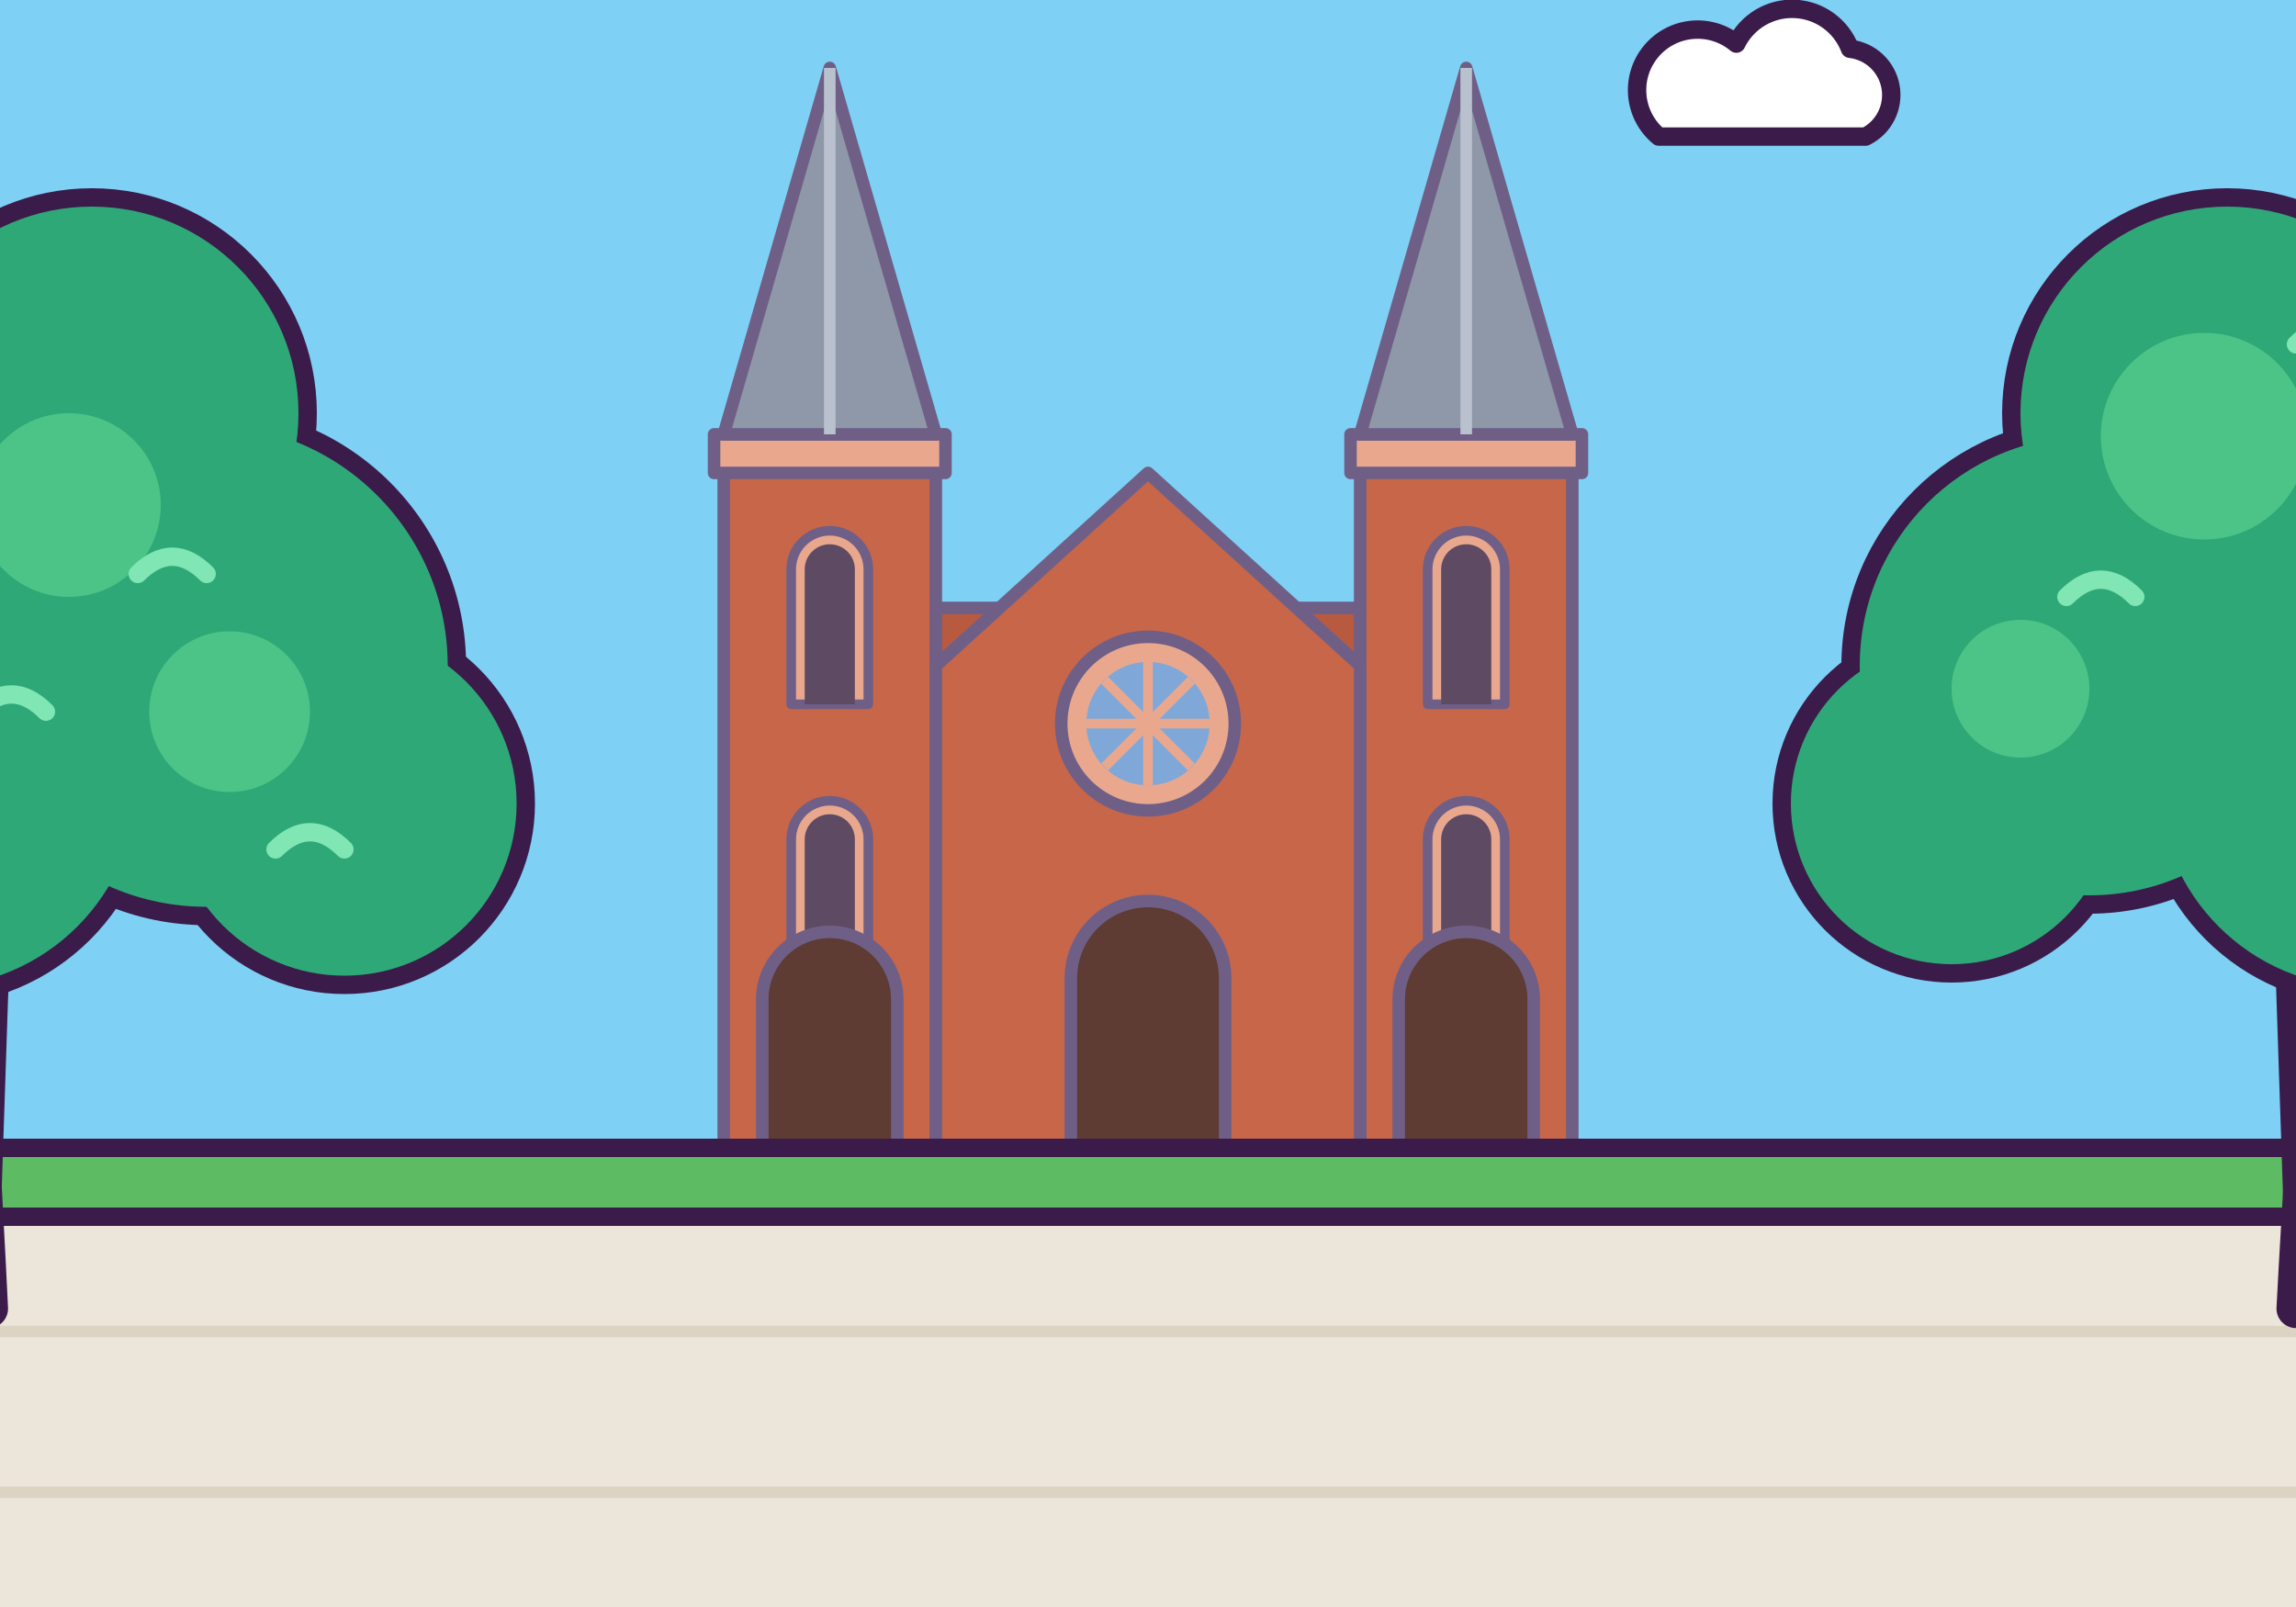
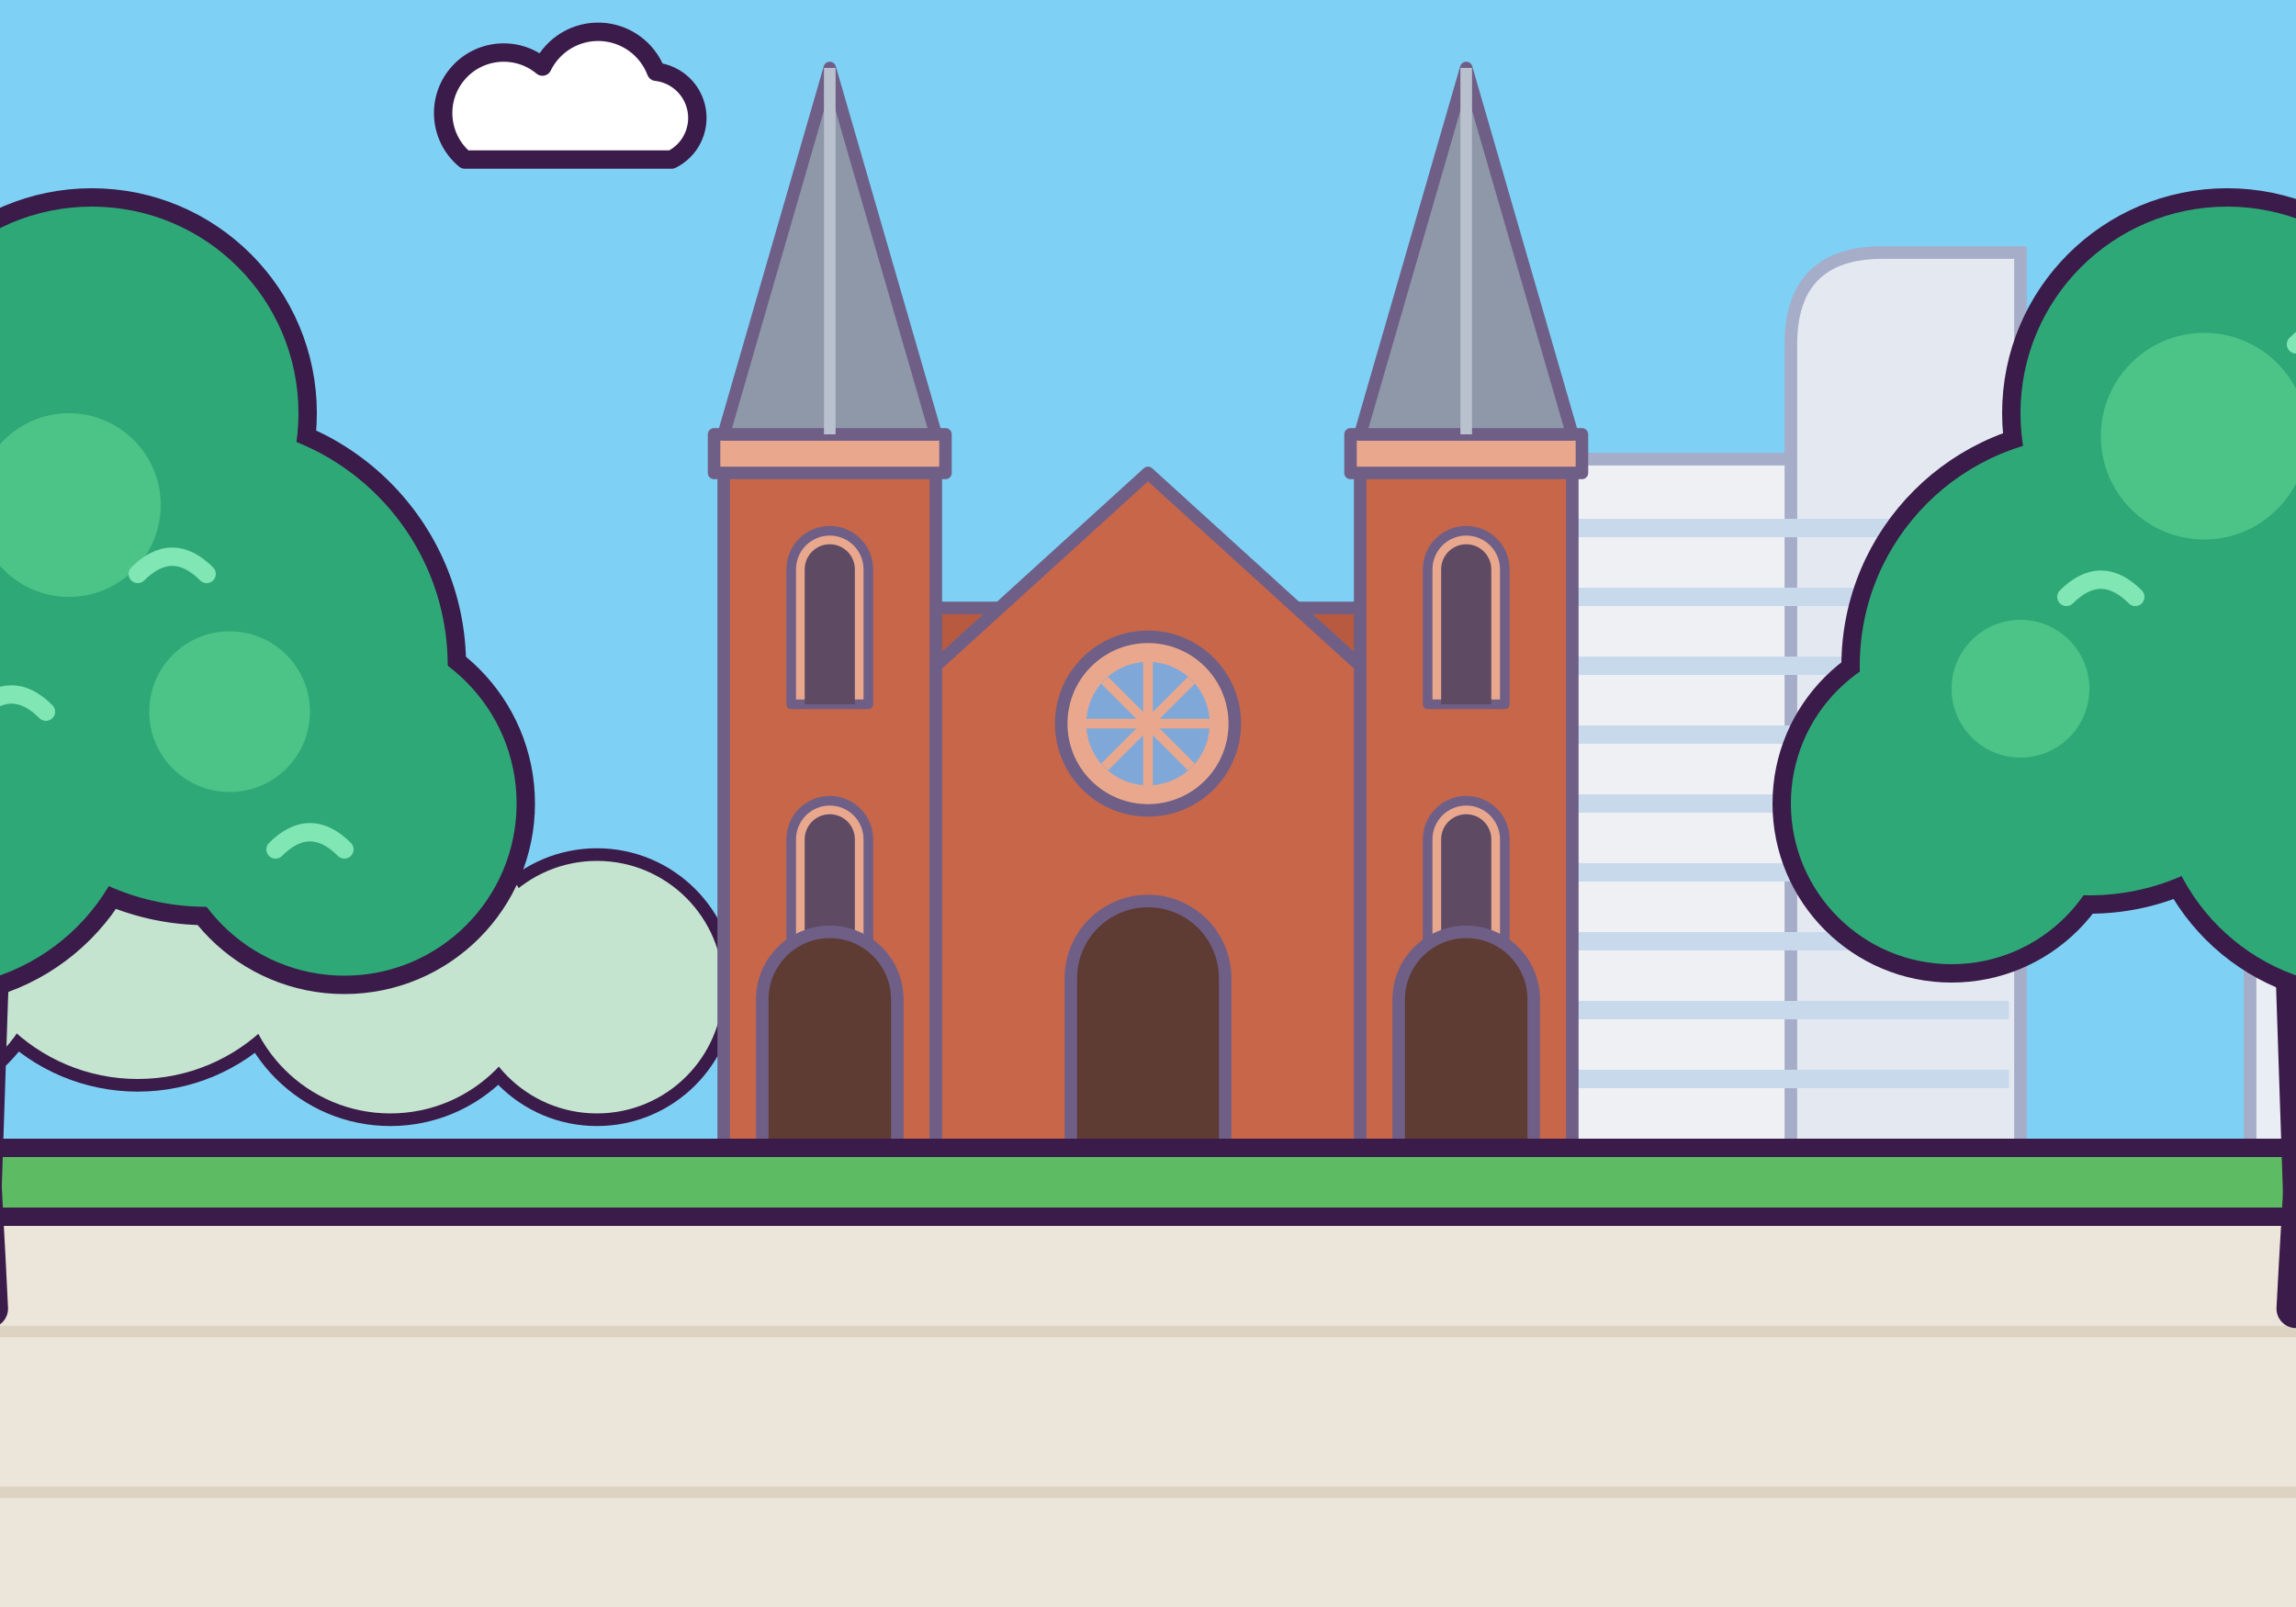
<svg xmlns="http://www.w3.org/2000/svg" viewBox="0 0 200 140" preserveAspectRatio="xMidYMax meet" overflow="visible">
  <rect x="-400" y="-300" width="1000" height="600" fill="#7FD0F5" />
  <g class="tp tp-cloud">
-     <path transform="translate(140 2) scale(0.45)" d="M10 22 h40 a9 9 0 0 0 -3 -17 a12 12 0 0 0 -22 -1 a8 8 0 0 0 -15 18z" fill="#fff" stroke="#3A1B49" stroke-width="3.56" stroke-linejoin="round" />
+     <path transform="translate(36 4) scale(0.45)" d="M10 22 h40 a9 9 0 0 0 -3 -17 a12 12 0 0 0 -22 -1 a8 8 0 0 0 -15 18z" fill="#fff" stroke="#3A1B49" stroke-width="3.56" stroke-linejoin="round" />
+   </g>
+   <g class="bg-far">
+     <rect x="-60" y="60" width="22" height="40" fill="#F1ECE2" stroke="#A6ADC8" stroke-width="1.1" />
+     <rect x="-57" y="65" width="3.4" height="3.6" fill="#C9D9EC" />
+     <rect x="-51" y="65" width="3.4" height="3.6" fill="#C9D9EC" />
+     <rect x="-45" y="65" width="3.4" height="3.6" fill="#C9D9EC" />
+     <rect x="-57" y="72" width="3.4" height="3.6" fill="#C9D9EC" />
+     <rect x="-51" y="72" width="3.4" height="3.6" fill="#C9D9EC" />
+     <rect x="-45" y="72" width="3.4" height="3.6" fill="#C9D9EC" />
+     <rect x="-57" y="79" width="3.4" height="3.6" fill="#C9D9EC" />
+     <rect x="-51" y="79" width="3.4" height="3.6" fill="#C9D9EC" />
+     <rect x="-45" y="79" width="3.4" height="3.6" fill="#C9D9EC" />
+     <rect x="-57" y="86" width="3.4" height="3.6" fill="#C9D9EC" />
+     <rect x="-51" y="86" width="3.4" height="3.6" fill="#C9D9EC" />
+     <rect x="-45" y="86" width="3.4" height="3.6" fill="#C9D9EC" />
+     <rect x="-52" y="93" width="6" height="7" fill="#D8CFC2" stroke="#A6ADC8" stroke-width=".8" />
+     <rect x="-34" y="70" width="18" height="30" fill="#E9EDF4" stroke="#A6ADC8" stroke-width="1.1" />
+     <rect x="-31" y="75" width="3.4" height="3.6" fill="#C9D9EC" />
+     <rect x="-25" y="75" width="3.4" height="3.6" fill="#C9D9EC" />
+     <rect x="-31" y="82" width="3.4" height="3.6" fill="#C9D9EC" />
+     <rect x="-25" y="82" width="3.4" height="3.6" fill="#C9D9EC" />
+     <rect x="-31" y="89" width="3.4" height="3.6" fill="#C9D9EC" />
+     <rect x="-25" y="89" width="3.4" height="3.6" fill="#C9D9EC" />
+     <rect x="-28" y="93" width="6" height="7" fill="#D8CFC2" stroke="#A6ADC8" stroke-width=".8" />
+     <rect x="150" y="56" width="22" height="44" fill="#F1ECE2" stroke="#A6ADC8" stroke-width="1.1" />
+     <rect x="153" y="61" width="3.4" height="3.6" fill="#C9D9EC" />
+     <rect x="159" y="61" width="3.4" height="3.6" fill="#C9D9EC" />
+     <rect x="165" y="61" width="3.4" height="3.6" fill="#C9D9EC" />
+     <rect x="153" y="68" width="3.4" height="3.6" fill="#C9D9EC" />
+     <rect x="159" y="68" width="3.4" height="3.6" fill="#C9D9EC" />
+     <rect x="165" y="68" width="3.4" height="3.6" fill="#C9D9EC" />
+     <rect x="153" y="75" width="3.4" height="3.6" fill="#C9D9EC" />
+     <rect x="159" y="75" width="3.4" height="3.6" fill="#C9D9EC" />
+     <rect x="165" y="75" width="3.4" height="3.6" fill="#C9D9EC" />
+     <rect x="153" y="82" width="3.4" height="3.6" fill="#C9D9EC" />
+     <rect x="159" y="82" width="3.4" height="3.6" fill="#C9D9EC" />
+     <rect x="165" y="82" width="3.4" height="3.6" fill="#C9D9EC" />
+     <rect x="153" y="89" width="3.4" height="3.6" fill="#C9D9EC" />
+     <rect x="159" y="89" width="3.4" height="3.6" fill="#C9D9EC" />
+     <rect x="165" y="89" width="3.4" height="3.6" fill="#C9D9EC" />
+     <rect x="158" y="93" width="6" height="7" fill="#D8CFC2" stroke="#A6ADC8" stroke-width=".8" />
+     <rect x="196" y="48" width="24" height="52" fill="#E9EDF4" stroke="#A6ADC8" stroke-width="1.1" />
+     <rect x="199" y="53" width="3.4" height="3.6" fill="#C9D9EC" />
+     <rect x="205" y="53" width="3.4" height="3.6" fill="#C9D9EC" />
+     <rect x="211" y="53" width="3.4" height="3.6" fill="#C9D9EC" />
+     <rect x="199" y="60" width="3.4" height="3.6" fill="#C9D9EC" />
+     <rect x="205" y="60" width="3.4" height="3.6" fill="#C9D9EC" />
+     <rect x="211" y="60" width="3.4" height="3.6" fill="#C9D9EC" />
+     <rect x="199" y="67" width="3.4" height="3.6" fill="#C9D9EC" />
+     <rect x="205" y="67" width="3.4" height="3.6" fill="#C9D9EC" />
+     <rect x="211" y="67" width="3.4" height="3.6" fill="#C9D9EC" />
+     <rect x="199" y="74" width="3.4" height="3.6" fill="#C9D9EC" />
+     <rect x="205" y="74" width="3.4" height="3.6" fill="#C9D9EC" />
+     <rect x="211" y="74" width="3.4" height="3.6" fill="#C9D9EC" />
+     <rect x="199" y="81" width="3.4" height="3.6" fill="#C9D9EC" />
+     <rect x="205" y="81" width="3.4" height="3.6" fill="#C9D9EC" />
+     <rect x="211" y="81" width="3.4" height="3.6" fill="#C9D9EC" />
+     <rect x="199" y="88" width="3.4" height="3.6" fill="#C9D9EC" />
+     <rect x="205" y="88" width="3.4" height="3.6" fill="#C9D9EC" />
+     <rect x="211" y="88" width="3.4" height="3.6" fill="#C9D9EC" />
+     <rect x="224" y="62" width="20" height="38" fill="#F1ECE2" stroke="#A6ADC8" stroke-width="1.1" />
+     <rect x="227" y="67" width="3.4" height="3.6" fill="#C9D9EC" />
+     <rect x="233" y="67" width="3.4" height="3.6" fill="#C9D9EC" />
+     <rect x="227" y="74" width="3.4" height="3.6" fill="#C9D9EC" />
+     <rect x="233" y="74" width="3.4" height="3.6" fill="#C9D9EC" />
+     <rect x="227" y="81" width="3.4" height="3.6" fill="#C9D9EC" />
+     <rect x="233" y="81" width="3.4" height="3.6" fill="#C9D9EC" />
+     <rect x="227" y="88" width="3.4" height="3.6" fill="#C9D9EC" />
+     <rect x="233" y="88" width="3.4" height="3.6" fill="#C9D9EC" />
+     <rect x="231" y="93" width="6" height="7" fill="#D8CFC2" stroke="#A6ADC8" stroke-width=".8" />
+     <rect x="136" y="40" width="40" height="60" fill="#EEF0F4" stroke="#A6ADC8" stroke-width="1.1" />
+     <path d="M156 100 V30 Q156 22 164 22 H176 V100Z" fill="#E4E9F1" stroke="#A6ADC8" stroke-width="1.1" />
+     <path d="M137 46 H175" stroke="#C9D9EC" stroke-width="1.6" />
+     <path d="M137 52 H175" stroke="#C9D9EC" stroke-width="1.6" />
+     <path d="M137 58 H175" stroke="#C9D9EC" stroke-width="1.6" />
+     <path d="M137 64 H175" stroke="#C9D9EC" stroke-width="1.6" />
+     <path d="M137 70 H175" stroke="#C9D9EC" stroke-width="1.6" />
+     <path d="M137 76 H175" stroke="#C9D9EC" stroke-width="1.6" />
+     <path d="M137 82 H175" stroke="#C9D9EC" stroke-width="1.6" />
+     <path d="M137 88 H175" stroke="#C9D9EC" stroke-width="1.6" />
+     <path d="M137 94 H175" stroke="#C9D9EC" stroke-width="1.6" />
+     <circle cx="-10" cy="82" r="14" fill="#3A1B49" stroke="#3A1B49" stroke-width="2.2" />
+     <circle cx="12" cy="78" r="16" fill="#3A1B49" stroke="#3A1B49" stroke-width="2.2" />
+     <circle cx="34" cy="84" r="13" fill="#3A1B49" stroke="#3A1B49" stroke-width="2.2" />
+     <circle cx="52" cy="86" r="11" fill="#3A1B49" stroke="#3A1B49" stroke-width="2.2" />
+     <circle cx="-30" cy="86" r="12" fill="#3A1B49" stroke="#3A1B49" stroke-width="2.2" />
+     <circle cx="-10" cy="82" r="14" fill="#C4E4CF" />
+     <circle cx="12" cy="78" r="16" fill="#C4E4CF" />
+     <circle cx="34" cy="84" r="13" fill="#C4E4CF" />
+     <circle cx="52" cy="86" r="11" fill="#C4E4CF" />
+     <circle cx="-30" cy="86" r="12" fill="#C4E4CF" />
  </g>
  <g transform="translate(100 100) scale(.84) translate(-100 -100)">
    <rect x="58" y="44" width="84" height="56" fill="#B85A40" stroke="#6F5F86" stroke-width="1.3" stroke-linejoin="round" stroke-linecap="round" />
    <rect x="56" y="28" width="22" height="72" fill="#C8664A" stroke="#6F5F86" stroke-width="1.3" stroke-linejoin="round" stroke-linecap="round" />
    <path d="M63 54 V40 A4 4 0 0 1 71 40 V54Z" fill="#E9A88E" stroke="#6F5F86" stroke-width="1" stroke-linejoin="round" stroke-linecap="round" />
    <path d="M64.4 54 V40 A2.6 2.6 0 0 1 69.6 40 V54Z" fill="#5E4A63" />
    <path d="M63 80 V68 A4 4 0 0 1 71 68 V80Z" fill="#E9A88E" stroke="#6F5F86" stroke-width="1" stroke-linejoin="round" stroke-linecap="round" />
    <path d="M64.4 80 V68 A2.6 2.6 0 0 1 69.6 68 V80Z" fill="#5E4A63" />
    <rect x="55" y="26" width="24" height="4" fill="#E9A88E" stroke="#6F5F86" stroke-width="1.3" stroke-linejoin="round" stroke-linecap="round" />
    <path d="M56 26 L67 -12 L78 26Z" fill="#8E98A8" stroke="#6F5F86" stroke-width="1.3" stroke-linejoin="round" stroke-linecap="round" />
    <path d="M67 -12 V26" stroke="#B9C1CE" stroke-width="1.2" />
    <rect x="122" y="28" width="22" height="72" fill="#C8664A" stroke="#6F5F86" stroke-width="1.3" stroke-linejoin="round" stroke-linecap="round" />
    <path d="M129 54 V40 A4 4 0 0 1 137 40 V54Z" fill="#E9A88E" stroke="#6F5F86" stroke-width="1" stroke-linejoin="round" stroke-linecap="round" />
    <path d="M130.4 54 V40 A2.6 2.6 0 0 1 135.6 40 V54Z" fill="#5E4A63" />
    <path d="M129 80 V68 A4 4 0 0 1 137 68 V80Z" fill="#E9A88E" stroke="#6F5F86" stroke-width="1" stroke-linejoin="round" stroke-linecap="round" />
    <path d="M130.4 80 V68 A2.6 2.6 0 0 1 135.6 68 V80Z" fill="#5E4A63" />
    <rect x="121" y="26" width="24" height="4" fill="#E9A88E" stroke="#6F5F86" stroke-width="1.3" stroke-linejoin="round" stroke-linecap="round" />
    <path d="M122 26 L133 -12 L144 26Z" fill="#8E98A8" stroke="#6F5F86" stroke-width="1.3" stroke-linejoin="round" stroke-linecap="round" />
    <path d="M133 -12 V26" stroke="#B9C1CE" stroke-width="1.2" />
    <path d="M78 50 L100 30 L122 50 V100 H78Z" fill="#C8664A" stroke="#6F5F86" stroke-width="1.3" stroke-linejoin="round" stroke-linecap="round" />
    <circle cx="100" cy="56" r="9" fill="#E9A88E" stroke="#6F5F86" stroke-width="1.3" stroke-linejoin="round" stroke-linecap="round" />
    <circle cx="100" cy="56" r="6.4" fill="#7FA8D8" />
    <path d="M100 56 L106.4 56" stroke="#E9A88E" stroke-width="1" />
    <path d="M100 56 L104.5 60.5" stroke="#E9A88E" stroke-width="1" />
    <path d="M100 56 L100 62.4" stroke="#E9A88E" stroke-width="1" />
    <path d="M100 56 L95.5 60.5" stroke="#E9A88E" stroke-width="1" />
    <path d="M100 56 L93.6 56" stroke="#E9A88E" stroke-width="1" />
    <path d="M100 56 L95.5 51.5" stroke="#E9A88E" stroke-width="1" />
    <path d="M100 56 L100 49.6" stroke="#E9A88E" stroke-width="1" />
    <path d="M100 56 L104.5 51.5" stroke="#E9A88E" stroke-width="1" />
    <path d="M60 100 V84.6 A7 7 0 0 1 74 84.6 V100Z" fill="#5E3B33" stroke="#6F5F86" stroke-width="1.3" stroke-linejoin="round" stroke-linecap="round" />
    <path d="M92 100 V82.4 A8 8 0 0 1 108 82.4 V100Z" fill="#5E3B33" stroke="#6F5F86" stroke-width="1.3" stroke-linejoin="round" stroke-linecap="round" />
    <path d="M126 100 V84.6 A7 7 0 0 1 140 84.6 V100Z" fill="#5E3B33" stroke="#6F5F86" stroke-width="1.3" stroke-linejoin="round" stroke-linecap="round" />
  </g>
  <rect x="-400" y="100" width="1000" height="6" fill="#5DBB63" stroke="#3A1B49" stroke-width="1.6" stroke-linejoin="round" stroke-linecap="round" />
  <rect x="-400" y="106" width="1000" height="400" fill="#ECE5DA" stroke="#3A1B49" stroke-width="1.6" stroke-linejoin="round" stroke-linecap="round" />
  <path d="M-400 116 H600" stroke="#DDD3C3" stroke-width="1" />
  <path d="M-400 130 H600" stroke="#DDD3C3" stroke-width="1" />
  <g class="tp tp-tree">
    <path d="M-12 114 L-13 84 L-18 66 L8 68 L0 84 L-1 114Z" fill="#9A6440" stroke="#3A1B49" stroke-width="1.6" stroke-linejoin="round" stroke-linecap="round" />
    <path d="M-12 114 C-11 94 -9 82 -18 66 M-1 114 C-2 92 -4 84 8 68" fill="none" stroke="#3A1B49" stroke-width="3.4" stroke-linecap="round" />
    <circle cx="-6" cy="52" r="26" fill="#3A1B49" stroke="#3A1B49" stroke-width="3.2" />
    <circle cx="-30" cy="58" r="20" fill="#3A1B49" stroke="#3A1B49" stroke-width="3.2" />
    <circle cx="18" cy="58" r="21" fill="#3A1B49" stroke="#3A1B49" stroke-width="3.2" />
    <circle cx="-42" cy="70" r="14" fill="#3A1B49" stroke="#3A1B49" stroke-width="3.2" />
    <circle cx="30" cy="70" r="15" fill="#3A1B49" stroke="#3A1B49" stroke-width="3.2" />
    <circle cx="-18" cy="36" r="18" fill="#3A1B49" stroke="#3A1B49" stroke-width="3.2" />
    <circle cx="8" cy="36" r="18" fill="#3A1B49" stroke="#3A1B49" stroke-width="3.2" />
    <circle cx="-6" cy="68" r="18" fill="#3A1B49" stroke="#3A1B49" stroke-width="3.2" />
    <circle cx="-6" cy="52" r="26" fill="#2FA877" />
    <circle cx="-30" cy="58" r="20" fill="#2FA877" />
    <circle cx="18" cy="58" r="21" fill="#2FA877" />
    <circle cx="-42" cy="70" r="14" fill="#2FA877" />
    <circle cx="30" cy="70" r="15" fill="#2FA877" />
    <circle cx="-18" cy="36" r="18" fill="#2FA877" />
    <circle cx="8" cy="36" r="18" fill="#2FA877" />
    <circle cx="-6" cy="68" r="18" fill="#2FA877" />
    <circle cx="-20" cy="38" r="9" fill="#4CC487" />
    <circle cx="6" cy="44" r="8" fill="#4CC487" />
    <circle cx="-36" cy="60" r="6" fill="#4CC487" />
    <circle cx="20" cy="62" r="7" fill="#4CC487" />
    <path d="M-12 30 q3 -3 6 0" stroke="#7FE6B4" stroke-width="1.6" fill="none" stroke-linecap="round" />
    <path d="M12 50 q3 -3 6 0" stroke="#7FE6B4" stroke-width="1.6" fill="none" stroke-linecap="round" />
    <path d="M-32 52 q3 -3 6 0" stroke="#7FE6B4" stroke-width="1.6" fill="none" stroke-linecap="round" />
    <path d="M-2 62 q3 -3 6 0" stroke="#7FE6B4" stroke-width="1.6" fill="none" stroke-linecap="round" />
    <path d="M24 74 q3 -3 6 0" stroke="#7FE6B4" stroke-width="1.6" fill="none" stroke-linecap="round" />
  </g>
  <g class="tp tp-tree">
    <path d="M200 114 L199 84 L194 66 L220 68 L212 84 L211 114Z" fill="#9A6440" stroke="#3A1B49" stroke-width="1.6" stroke-linejoin="round" stroke-linecap="round" />
    <path d="M200 114 C201 94 203 82 194 66 M211 114 C210 92 208 84 220 68" fill="none" stroke="#3A1B49" stroke-width="3.4" stroke-linecap="round" />
    <circle cx="206" cy="52" r="26" fill="#3A1B49" stroke="#3A1B49" stroke-width="3.2" />
    <circle cx="182" cy="58" r="20" fill="#3A1B49" stroke="#3A1B49" stroke-width="3.2" />
    <circle cx="230" cy="58" r="21" fill="#3A1B49" stroke="#3A1B49" stroke-width="3.2" />
    <circle cx="170" cy="70" r="14" fill="#3A1B49" stroke="#3A1B49" stroke-width="3.2" />
    <circle cx="242" cy="70" r="15" fill="#3A1B49" stroke="#3A1B49" stroke-width="3.2" />
    <circle cx="194" cy="36" r="18" fill="#3A1B49" stroke="#3A1B49" stroke-width="3.2" />
    <circle cx="220" cy="36" r="18" fill="#3A1B49" stroke="#3A1B49" stroke-width="3.2" />
    <circle cx="206" cy="68" r="18" fill="#3A1B49" stroke="#3A1B49" stroke-width="3.2" />
    <circle cx="206" cy="52" r="26" fill="#2FA877" />
    <circle cx="182" cy="58" r="20" fill="#2FA877" />
    <circle cx="230" cy="58" r="21" fill="#2FA877" />
    <circle cx="170" cy="70" r="14" fill="#2FA877" />
    <circle cx="242" cy="70" r="15" fill="#2FA877" />
    <circle cx="194" cy="36" r="18" fill="#2FA877" />
    <circle cx="220" cy="36" r="18" fill="#2FA877" />
    <circle cx="206" cy="68" r="18" fill="#2FA877" />
    <circle cx="192" cy="38" r="9" fill="#4CC487" />
    <circle cx="218" cy="44" r="8" fill="#4CC487" />
    <circle cx="176" cy="60" r="6" fill="#4CC487" />
    <circle cx="232" cy="62" r="7" fill="#4CC487" />
    <path d="M200 30 q3 -3 6 0" stroke="#7FE6B4" stroke-width="1.6" fill="none" stroke-linecap="round" />
    <path d="M224 50 q3 -3 6 0" stroke="#7FE6B4" stroke-width="1.6" fill="none" stroke-linecap="round" />
    <path d="M180 52 q3 -3 6 0" stroke="#7FE6B4" stroke-width="1.6" fill="none" stroke-linecap="round" />
    <path d="M210 62 q3 -3 6 0" stroke="#7FE6B4" stroke-width="1.6" fill="none" stroke-linecap="round" />
    <path d="M236 74 q3 -3 6 0" stroke="#7FE6B4" stroke-width="1.6" fill="none" stroke-linecap="round" />
  </g>
</svg>
